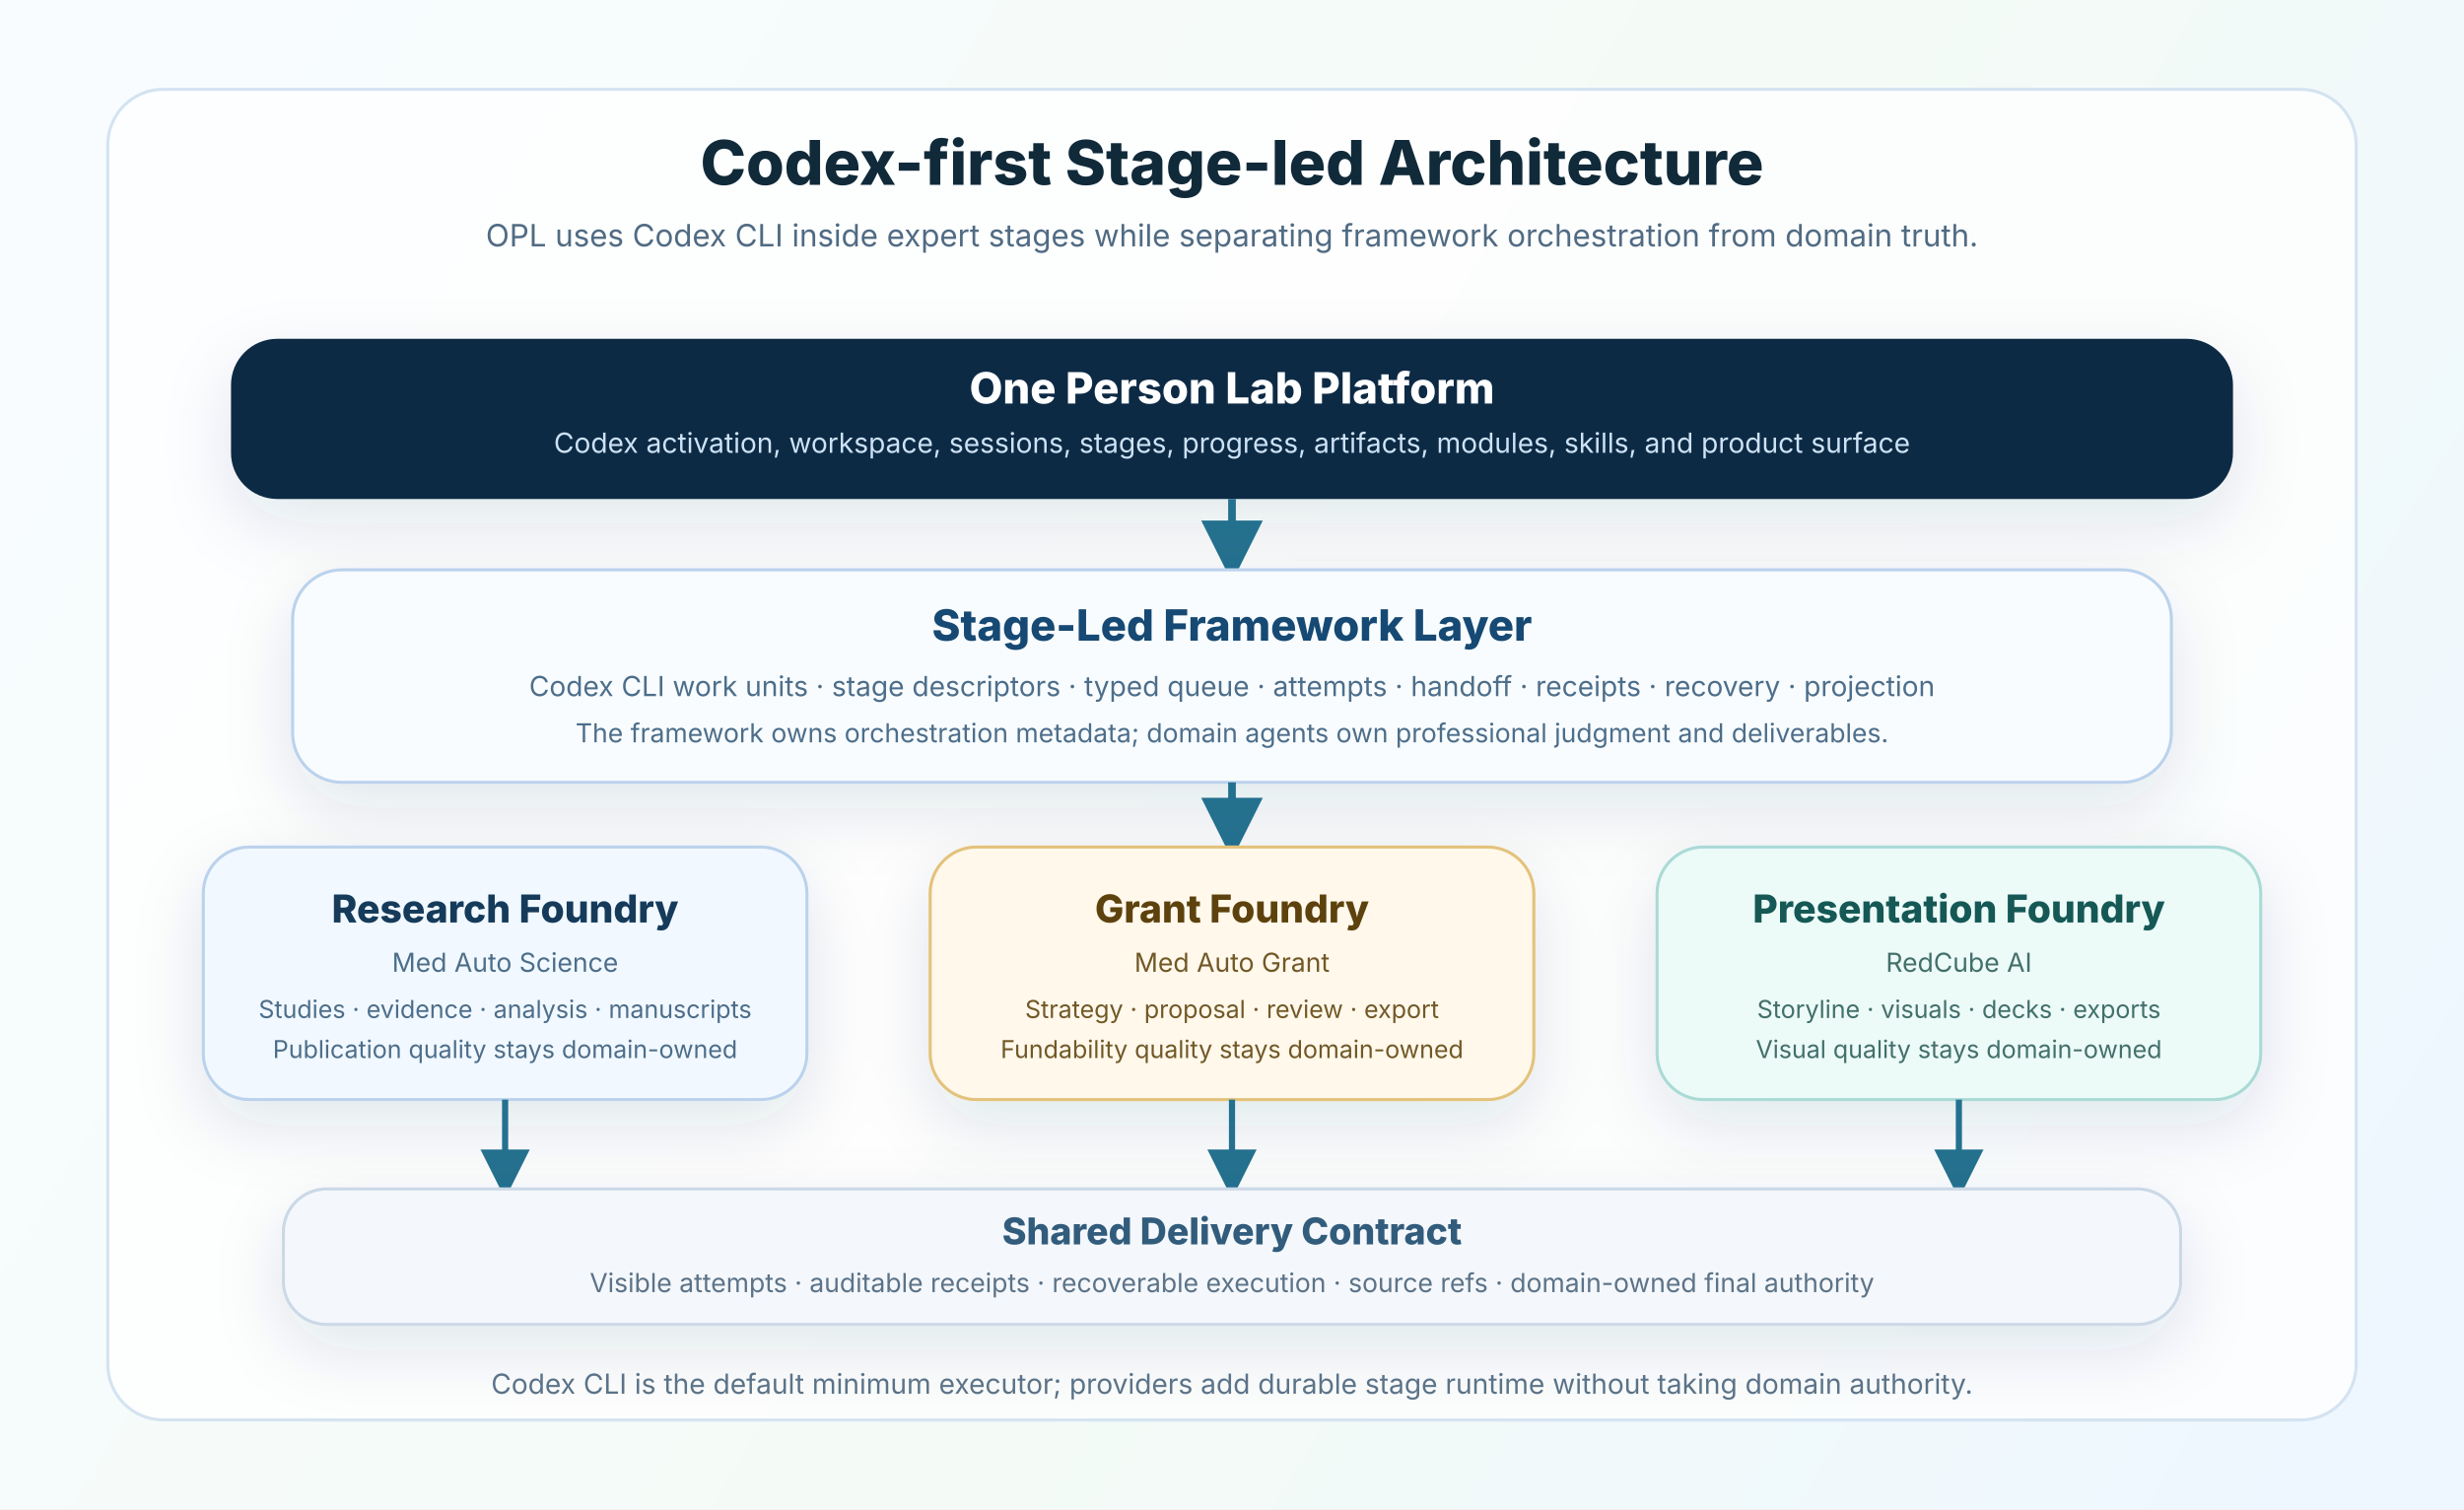
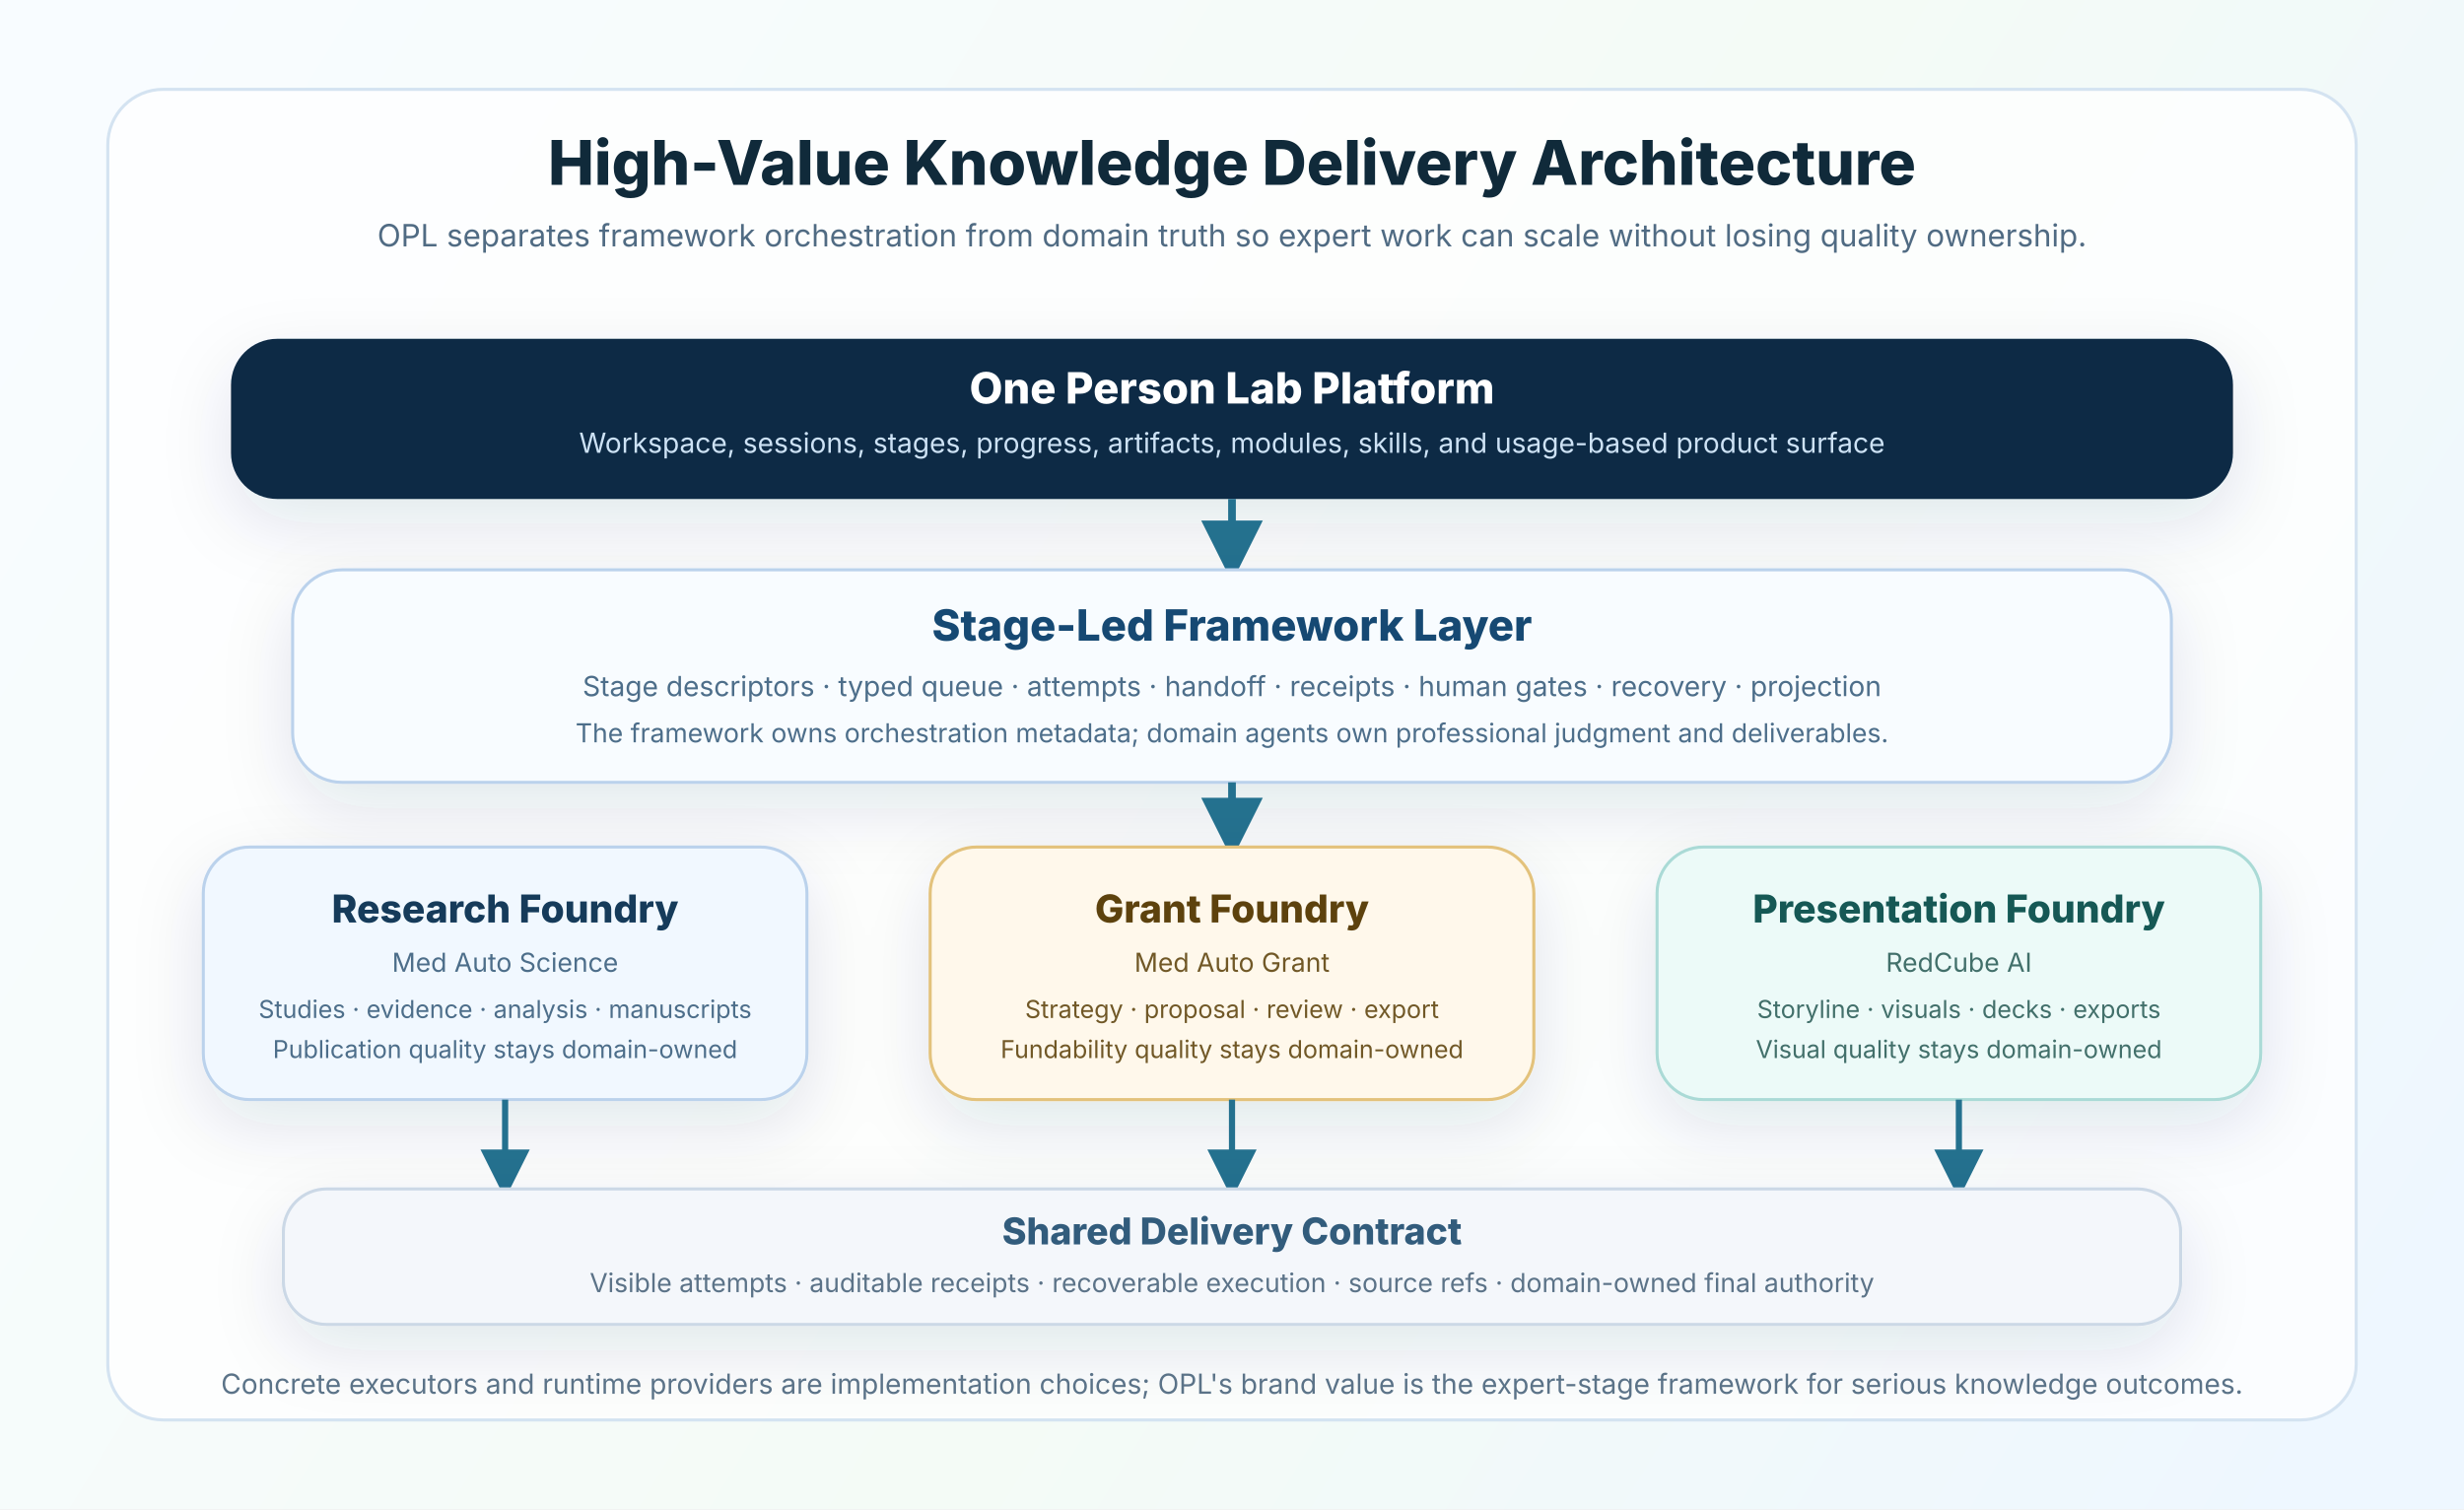
- <svg xmlns="http://www.w3.org/2000/svg" width="1600" height="980" viewBox="0 0 1600 980" fill="none" role="img" aria-label="One Person Lab Codex-first stage-led knowledge delivery architecture">
+ <svg xmlns="http://www.w3.org/2000/svg" width="1600" height="980" viewBox="0 0 1600 980" fill="none" role="img" aria-label="One Person Lab Codex-first high-value knowledge delivery architecture">
  <defs>
    <linearGradient id="bg" x1="70" y1="40" x2="1530" y2="940" gradientUnits="userSpaceOnUse">
      <stop offset="0" stop-color="#F8FCFF" />
      <stop offset="0.55" stop-color="#F4FBF6" />
      <stop offset="1" stop-color="#EEF7FF" />
    </linearGradient>
    <filter id="shadow" x="0" y="0" width="1600" height="980" filterUnits="userSpaceOnUse" color-interpolation-filters="sRGB">
      <feDropShadow dx="0" dy="16" stdDeviation="22" flood-color="#173A5D" flood-opacity="0.11" />
    </filter>
    <marker id="arrow" viewBox="0 0 10 10" refX="8" refY="5" markerWidth="8" markerHeight="8" orient="auto">
      <path d="M0 0L10 5L0 10Z" fill="#24718F" />
    </marker>
  </defs>
  <rect width="1600" height="980" fill="url(#bg)" />
  <rect x="70" y="58" width="1460" height="864" rx="36" fill="#FFFFFF" fill-opacity="0.76" stroke="#D4E3F1" stroke-width="2" />
-   <text x="800" y="120" text-anchor="middle" fill="#102A3A" font-family="Inter, Avenir Next, Helvetica, Arial, sans-serif" font-size="40" font-weight="800">Codex-first Stage-led Architecture</text>
-   <text x="800" y="160" text-anchor="middle" fill="#506B83" font-family="Inter, Avenir Next, Helvetica, Arial, sans-serif" font-size="20">OPL uses Codex CLI inside expert stages while separating framework orchestration from domain truth.</text>
+   <text x="800" y="120" text-anchor="middle" fill="#102A3A" font-family="Inter, Avenir Next, Helvetica, Arial, sans-serif" font-size="40" font-weight="800">High-Value Knowledge Delivery Architecture</text>
+   <text x="800" y="160" text-anchor="middle" fill="#506B83" font-family="Inter, Avenir Next, Helvetica, Arial, sans-serif" font-size="20">OPL separates framework orchestration from domain truth so expert work can scale without losing quality ownership.</text>
  <g filter="url(#shadow)">
    <rect x="150" y="220" width="1300" height="104" rx="30" fill="#0D2A45" />
    <text x="800" y="262" text-anchor="middle" fill="#FFFFFF" font-family="Inter, Avenir Next, Helvetica, Arial, sans-serif" font-size="28" font-weight="800">One Person Lab Platform</text>
-     <text x="800" y="294" text-anchor="middle" fill="#CDE2F5" font-family="Inter, Avenir Next, Helvetica, Arial, sans-serif" font-size="18">Codex activation, workspace, sessions, stages, progress, artifacts, modules, skills, and product surface</text>
+     <text x="800" y="294" text-anchor="middle" fill="#CDE2F5" font-family="Inter, Avenir Next, Helvetica, Arial, sans-serif" font-size="18">Workspace, sessions, stages, progress, artifacts, modules, skills, and usage-based product surface</text>
  </g>
  <path d="M800 324V370" stroke="#24718F" stroke-width="5" marker-end="url(#arrow)" />
  <g filter="url(#shadow)">
    <rect x="190" y="370" width="1220" height="138" rx="32" fill="#F8FCFF" stroke="#BBD2EC" stroke-width="2" />
    <text x="800" y="416" text-anchor="middle" fill="#174A73" font-family="Inter, Avenir Next, Helvetica, Arial, sans-serif" font-size="28" font-weight="800">Stage-Led Framework Layer</text>
-     <text x="800" y="452" text-anchor="middle" fill="#4D6E8A" font-family="Inter, Avenir Next, Helvetica, Arial, sans-serif" font-size="18">Codex CLI work units · stage descriptors · typed queue · attempts · handoff · receipts · recovery · projection</text>
+     <text x="800" y="452" text-anchor="middle" fill="#4D6E8A" font-family="Inter, Avenir Next, Helvetica, Arial, sans-serif" font-size="18">Stage descriptors · typed queue · attempts · handoff · receipts · human gates · recovery · projection</text>
    <text x="800" y="482" text-anchor="middle" fill="#4D6E8A" font-family="Inter, Avenir Next, Helvetica, Arial, sans-serif" font-size="17">The framework owns orchestration metadata; domain agents own professional judgment and deliverables.</text>
  </g>
  <path d="M800 508V550" stroke="#24718F" stroke-width="5" marker-end="url(#arrow)" />
  <g filter="url(#shadow)">
    <rect x="132" y="550" width="392" height="164" rx="30" fill="#F1F8FF" stroke="#BBD2EC" stroke-width="2" />
    <text x="328" y="599" text-anchor="middle" fill="#123A5A" font-family="Inter, Avenir Next, Helvetica, Arial, sans-serif" font-size="25" font-weight="800">Research Foundry</text>
    <text x="328" y="631" text-anchor="middle" fill="#4D6E8A" font-family="Inter, Avenir Next, Helvetica, Arial, sans-serif" font-size="17">Med Auto Science</text>
    <text x="328" y="661" text-anchor="middle" fill="#4D6E8A" font-family="Inter, Avenir Next, Helvetica, Arial, sans-serif" font-size="16">Studies · evidence · analysis · manuscripts</text>
    <text x="328" y="687" text-anchor="middle" fill="#4D6E8A" font-family="Inter, Avenir Next, Helvetica, Arial, sans-serif" font-size="16">Publication quality stays domain-owned</text>
    <rect x="604" y="550" width="392" height="164" rx="30" fill="#FFF8EB" stroke="#E3C27B" stroke-width="2" />
    <text x="800" y="599" text-anchor="middle" fill="#5D4210" font-family="Inter, Avenir Next, Helvetica, Arial, sans-serif" font-size="25" font-weight="800">Grant Foundry</text>
    <text x="800" y="631" text-anchor="middle" fill="#715928" font-family="Inter, Avenir Next, Helvetica, Arial, sans-serif" font-size="17">Med Auto Grant</text>
    <text x="800" y="661" text-anchor="middle" fill="#715928" font-family="Inter, Avenir Next, Helvetica, Arial, sans-serif" font-size="16">Strategy · proposal · review · export</text>
    <text x="800" y="687" text-anchor="middle" fill="#715928" font-family="Inter, Avenir Next, Helvetica, Arial, sans-serif" font-size="16">Fundability quality stays domain-owned</text>
    <rect x="1076" y="550" width="392" height="164" rx="30" fill="#ECFAF8" stroke="#AADAD6" stroke-width="2" />
    <text x="1272" y="599" text-anchor="middle" fill="#125854" font-family="Inter, Avenir Next, Helvetica, Arial, sans-serif" font-size="25" font-weight="800">Presentation Foundry</text>
    <text x="1272" y="631" text-anchor="middle" fill="#426F6B" font-family="Inter, Avenir Next, Helvetica, Arial, sans-serif" font-size="17">RedCube AI</text>
    <text x="1272" y="661" text-anchor="middle" fill="#426F6B" font-family="Inter, Avenir Next, Helvetica, Arial, sans-serif" font-size="16">Storyline · visuals · decks · exports</text>
    <text x="1272" y="687" text-anchor="middle" fill="#426F6B" font-family="Inter, Avenir Next, Helvetica, Arial, sans-serif" font-size="16">Visual quality stays domain-owned</text>
  </g>
  <path d="M328 714V772" stroke="#24718F" stroke-width="4" marker-end="url(#arrow)" />
  <path d="M800 714V772" stroke="#24718F" stroke-width="4" marker-end="url(#arrow)" />
  <path d="M1272 714V772" stroke="#24718F" stroke-width="4" marker-end="url(#arrow)" />
  <g filter="url(#shadow)">
    <rect x="184" y="772" width="1232" height="88" rx="28" fill="#F4F7FB" stroke="#CBD8E6" stroke-width="2" />
    <text x="800" y="808" text-anchor="middle" fill="#315B7B" font-family="Inter, Avenir Next, Helvetica, Arial, sans-serif" font-size="24" font-weight="800">Shared Delivery Contract</text>
    <text x="800" y="839" text-anchor="middle" fill="#5B7388" font-family="Inter, Avenir Next, Helvetica, Arial, sans-serif" font-size="17">Visible attempts · auditable receipts · recoverable execution · source refs · domain-owned final authority</text>
  </g>
-   <text x="800" y="905" text-anchor="middle" fill="#5B7388" font-family="Inter, Avenir Next, Helvetica, Arial, sans-serif" font-size="18">Codex CLI is the default minimum executor; providers add durable stage runtime without taking domain authority.</text>
+   <text x="800" y="905" text-anchor="middle" fill="#5B7388" font-family="Inter, Avenir Next, Helvetica, Arial, sans-serif" font-size="18">Concrete executors and runtime providers are implementation choices; OPL's brand value is the expert-stage framework for serious knowledge outcomes.</text>
</svg>
